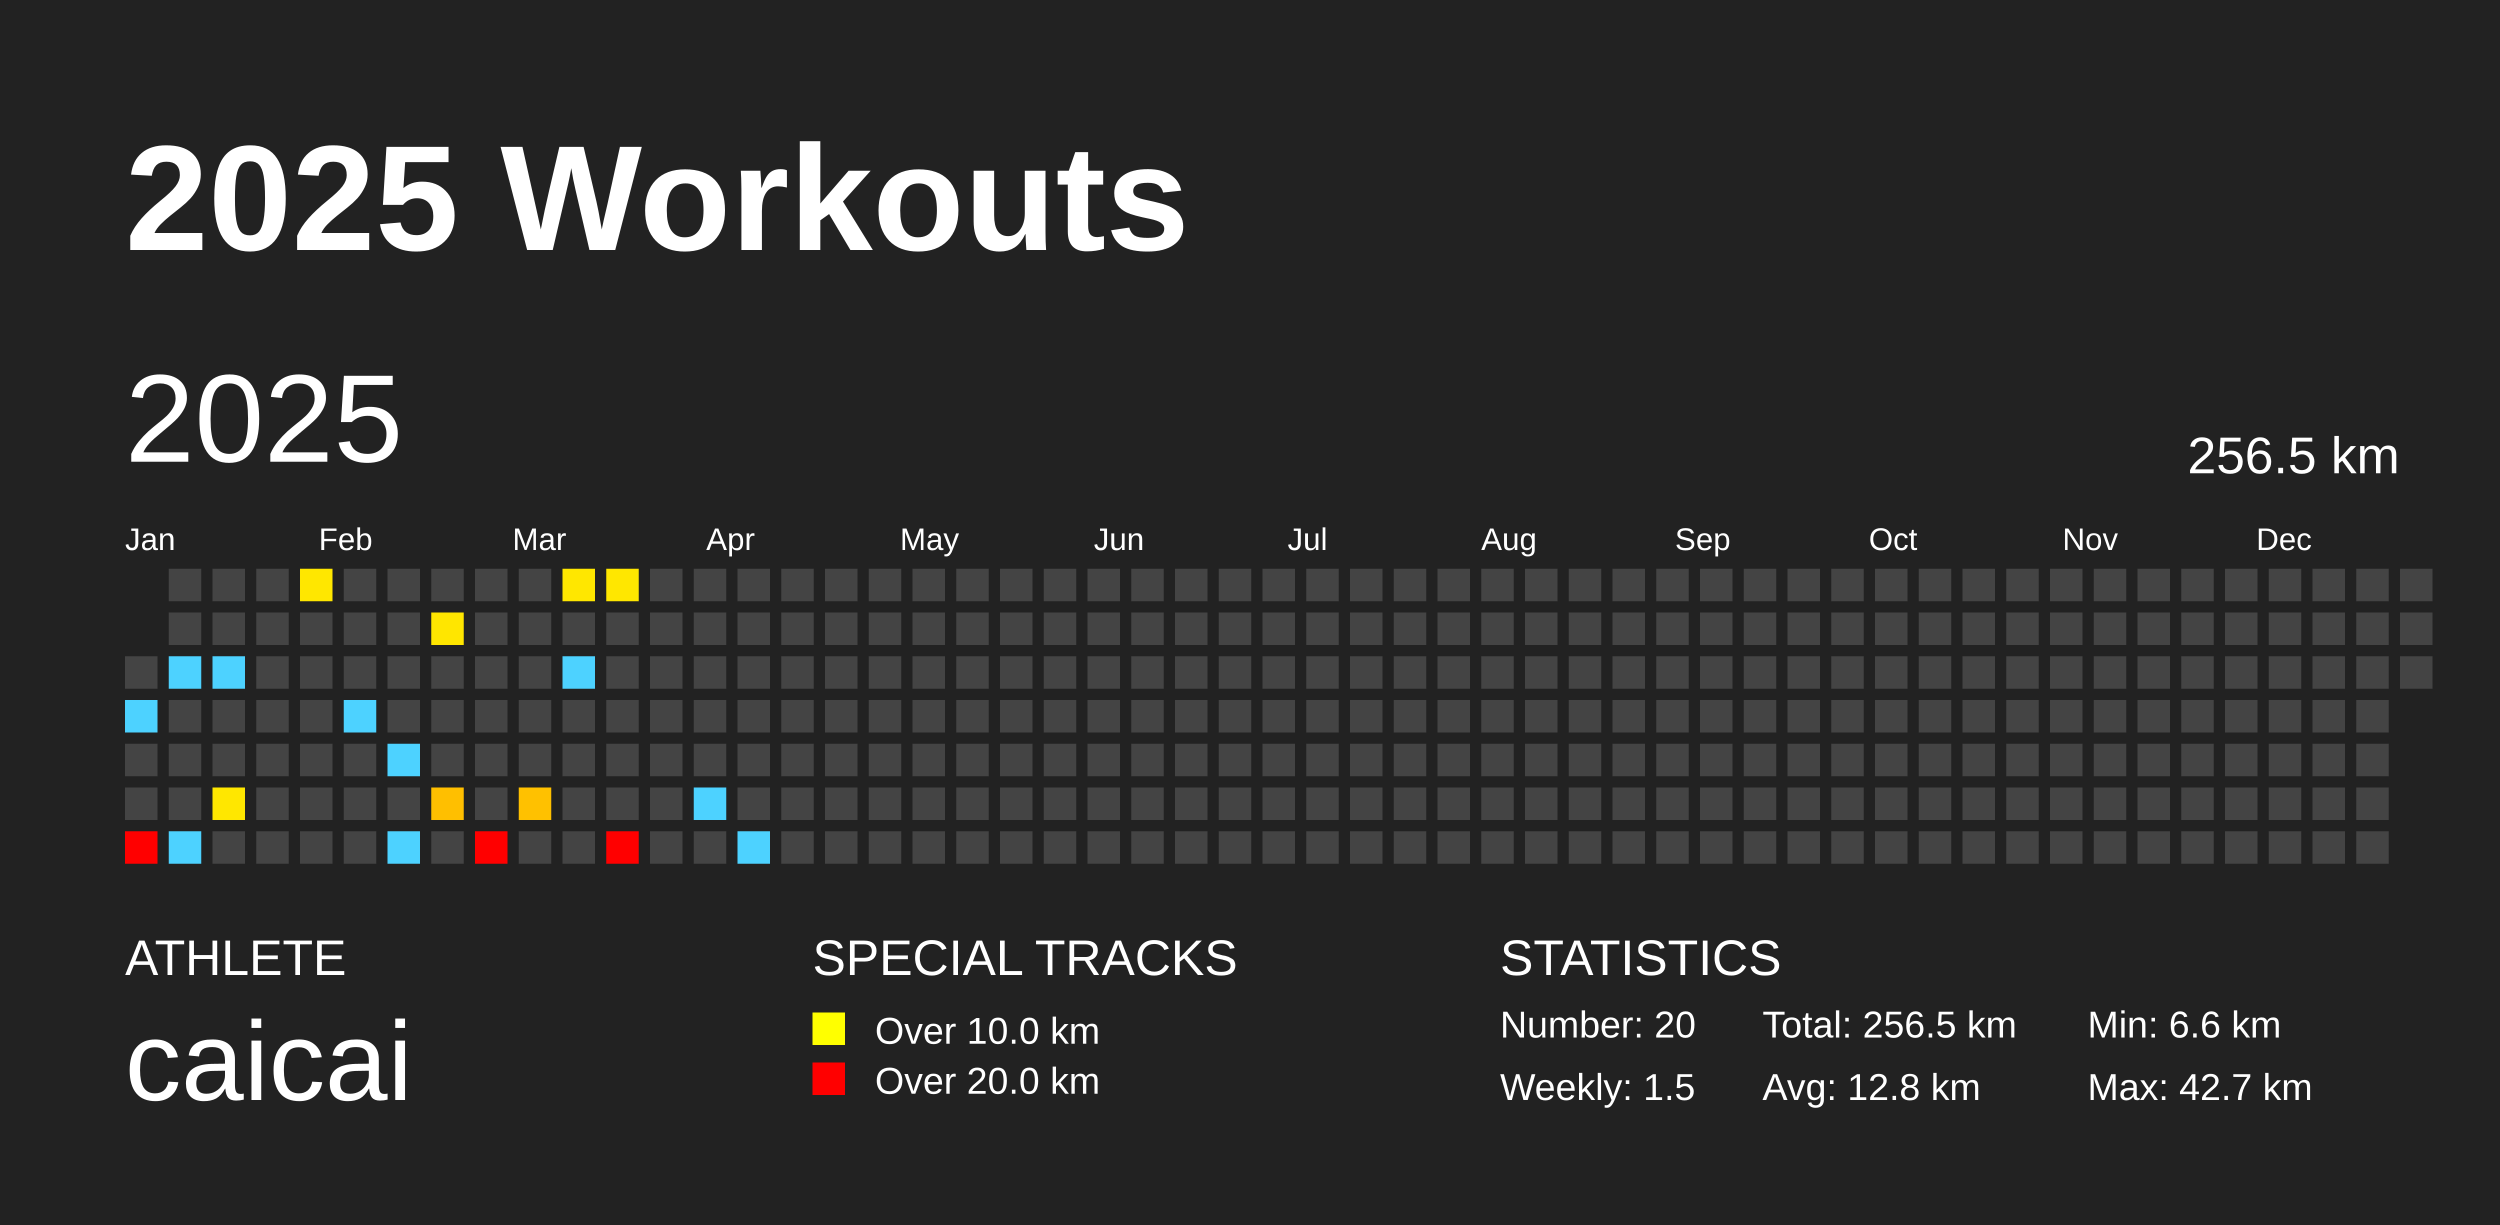
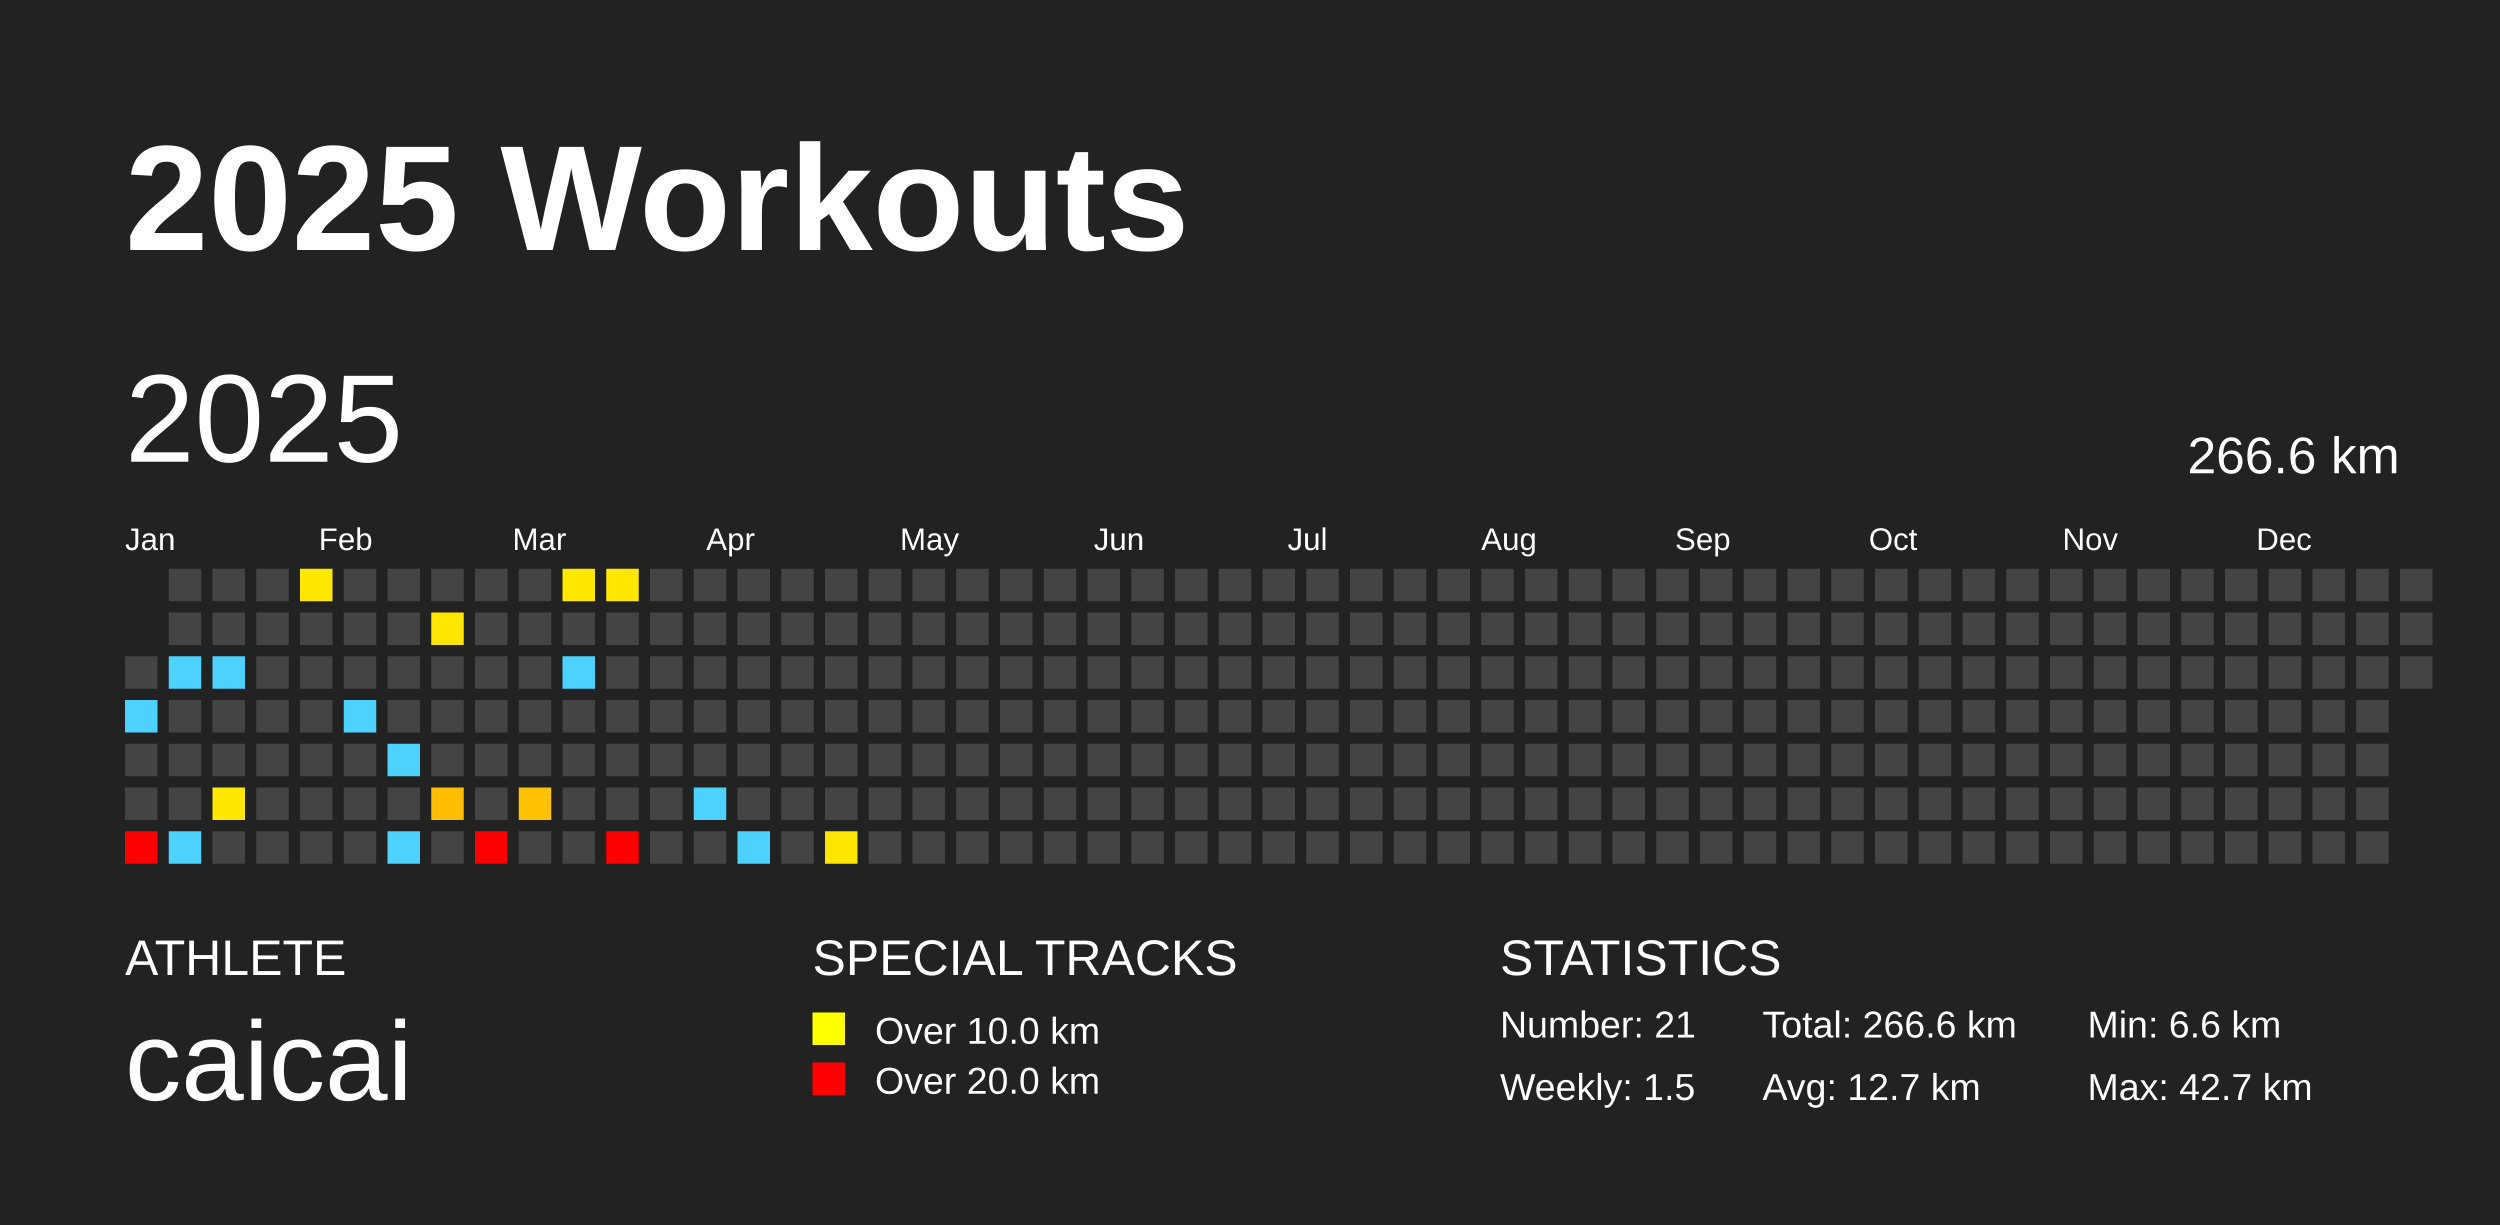
<svg xmlns="http://www.w3.org/2000/svg" baseProfile="full" height="98mm" version="1.1" viewBox="0,0,200,98" width="200mm">
  <defs />
  <rect fill="#222222" height="98" width="200" x="0" y="0" />
  <text fill="#FFFFFF" style="font-size:12px; font-family:Arial; font-weight:bold;" x="10" y="20">2025 Workouts</text>
  <text fill="#FFFFFF" style="font-size:4px; font-family:Arial" x="10" y="78">ATHLETE</text>
  <text fill="#FFFFFF" style="font-size:9px; font-family:Arial" x="10" y="88">caicai</text>
  <text fill="#FFFFFF" style="font-size:4px; font-family:Arial" x="65" y="78">SPECIAL TRACKS</text>
  <rect fill="yellow" height="2.6" width="2.6" x="65" y="81" />
  <text fill="#FFFFFF" style="font-size:3px; font-family:Arial" x="70" y="83.5">Over 10.0 km</text>
  <rect fill="red" height="2.6" width="2.6" x="65" y="85" />
  <text fill="#FFFFFF" style="font-size:3px; font-family:Arial" x="70" y="87.5">Over 20.0 km</text>
  <text fill="#FFFFFF" style="font-size:4px; font-family:Arial" x="120" y="78">STATISTICS</text>
-   <text fill="#FFFFFF" style="font-size:3px; font-family:Arial" x="120" y="83">Number: 20</text>
+   <text fill="#FFFFFF" style="font-size:3px; font-family:Arial" x="120" y="83">Number: 21</text>
  <text fill="#FFFFFF" style="font-size:3px; font-family:Arial" x="120" y="88">Weekly: 1.5</text>
-   <text fill="#FFFFFF" style="font-size:3px; font-family:Arial" x="141" y="83">Total: 256.5 km</text>
-   <text fill="#FFFFFF" style="font-size:3px; font-family:Arial" x="141" y="88">Avg: 12.8 km</text>
+   <text fill="#FFFFFF" style="font-size:3px; font-family:Arial" x="141" y="83">Total: 266.6 km</text>
+   <text fill="#FFFFFF" style="font-size:3px; font-family:Arial" x="141" y="88">Avg: 12.7 km</text>
  <text fill="#FFFFFF" style="font-size:3px; font-family:Arial" x="167" y="83">Min: 6.6 km</text>
  <text fill="#FFFFFF" style="font-size:3px; font-family:Arial" x="167" y="88">Max: 42.7 km</text>
  <text dominant-baseline="hanging" fill="#FFFFFF" style="font-size:10.0px; font-family:Arial;" x="10" y="30">2025</text>
-   <text dominant-baseline="hanging" fill="#FFFFFF" style="font-size:4.125px; font-family:Arial;" x="175" y="35">256.5 km</text>
+   <text dominant-baseline="hanging" fill="#FFFFFF" style="font-size:4.125px; font-family:Arial;" x="175" y="35">266.6 km</text>
  <text fill="#FFFFFF" style="font-size:2.5px; font-family:Arial" x="10.0" y="44">Jan</text>
  <text fill="#FFFFFF" style="font-size:2.5px; font-family:Arial" x="25.5" y="44">Feb</text>
  <text fill="#FFFFFF" style="font-size:2.5px; font-family:Arial" x="41.0" y="44">Mar</text>
  <text fill="#FFFFFF" style="font-size:2.5px; font-family:Arial" x="56.5" y="44">Apr</text>
  <text fill="#FFFFFF" style="font-size:2.5px; font-family:Arial" x="72.0" y="44">May</text>
  <text fill="#FFFFFF" style="font-size:2.5px; font-family:Arial" x="87.5" y="44">Jun</text>
  <text fill="#FFFFFF" style="font-size:2.5px; font-family:Arial" x="103.0" y="44">Jul</text>
  <text fill="#FFFFFF" style="font-size:2.5px; font-family:Arial" x="118.5" y="44">Aug</text>
  <text fill="#FFFFFF" style="font-size:2.5px; font-family:Arial" x="134.0" y="44">Sep</text>
  <text fill="#FFFFFF" style="font-size:2.5px; font-family:Arial" x="149.5" y="44">Oct</text>
  <text fill="#FFFFFF" style="font-size:2.5px; font-family:Arial" x="165.0" y="44">Nov</text>
  <text fill="#FFFFFF" style="font-size:2.5px; font-family:Arial" x="180.5" y="44">Dec</text>
  <rect fill="#444444" height="2.6" width="2.6" x="10.0" y="52.5" />
  <rect fill="#4dd2ff" height="2.6" width="2.6" x="10.0" y="56.0" />
  <rect fill="#444444" height="2.6" width="2.6" x="10.0" y="59.5" />
  <rect fill="#444444" height="2.6" width="2.6" x="10.0" y="63.0" />
  <rect fill="red" height="2.6" width="2.6" x="10.0" y="66.5" />
  <rect fill="#444444" height="2.6" width="2.6" x="13.5" y="45.5" />
  <rect fill="#444444" height="2.6" width="2.6" x="13.5" y="49.0" />
  <rect fill="#4dd2ff" height="2.6" width="2.6" x="13.5" y="52.5" />
  <rect fill="#444444" height="2.6" width="2.6" x="13.5" y="56.0" />
  <rect fill="#444444" height="2.6" width="2.6" x="13.5" y="59.5" />
  <rect fill="#444444" height="2.6" width="2.6" x="13.5" y="63.0" />
  <rect fill="#4dd2ff" height="2.6" width="2.6" x="13.5" y="66.5" />
  <rect fill="#444444" height="2.6" width="2.6" x="17.0" y="45.5" />
  <rect fill="#444444" height="2.6" width="2.6" x="17.0" y="49.0" />
  <rect fill="#4dd2ff" height="2.6" width="2.6" x="17.0" y="52.5" />
  <rect fill="#444444" height="2.6" width="2.6" x="17.0" y="56.0" />
  <rect fill="#444444" height="2.6" width="2.6" x="17.0" y="59.5" />
  <rect fill="#ffe700" height="2.6" width="2.6" x="17.0" y="63.0" />
  <rect fill="#444444" height="2.6" width="2.6" x="17.0" y="66.5" />
  <rect fill="#444444" height="2.6" width="2.6" x="20.5" y="45.5" />
  <rect fill="#444444" height="2.6" width="2.6" x="20.5" y="49.0" />
  <rect fill="#444444" height="2.6" width="2.6" x="20.5" y="52.5" />
  <rect fill="#444444" height="2.6" width="2.6" x="20.5" y="56.0" />
  <rect fill="#444444" height="2.6" width="2.6" x="20.5" y="59.5" />
  <rect fill="#444444" height="2.6" width="2.6" x="20.5" y="63.0" />
  <rect fill="#444444" height="2.6" width="2.6" x="20.5" y="66.5" />
  <rect fill="#ffe700" height="2.6" width="2.6" x="24.0" y="45.5" />
  <rect fill="#444444" height="2.6" width="2.6" x="24.0" y="49.0" />
  <rect fill="#444444" height="2.6" width="2.6" x="24.0" y="52.5" />
  <rect fill="#444444" height="2.6" width="2.6" x="24.0" y="56.0" />
  <rect fill="#444444" height="2.6" width="2.6" x="24.0" y="59.5" />
  <rect fill="#444444" height="2.6" width="2.6" x="24.0" y="63.0" />
  <rect fill="#444444" height="2.6" width="2.6" x="24.0" y="66.5" />
  <rect fill="#444444" height="2.6" width="2.6" x="27.5" y="45.5" />
  <rect fill="#444444" height="2.6" width="2.6" x="27.5" y="49.0" />
  <rect fill="#444444" height="2.6" width="2.6" x="27.5" y="52.5" />
  <rect fill="#4dd2ff" height="2.6" width="2.6" x="27.5" y="56.0" />
  <rect fill="#444444" height="2.6" width="2.6" x="27.5" y="59.5" />
  <rect fill="#444444" height="2.6" width="2.6" x="27.5" y="63.0" />
  <rect fill="#444444" height="2.6" width="2.6" x="27.5" y="66.5" />
  <rect fill="#444444" height="2.6" width="2.6" x="31.0" y="45.5" />
  <rect fill="#444444" height="2.6" width="2.6" x="31.0" y="49.0" />
  <rect fill="#444444" height="2.6" width="2.6" x="31.0" y="52.5" />
  <rect fill="#444444" height="2.6" width="2.6" x="31.0" y="56.0" />
  <rect fill="#4dd2ff" height="2.6" width="2.6" x="31.0" y="59.5" />
  <rect fill="#444444" height="2.6" width="2.6" x="31.0" y="63.0" />
  <rect fill="#4dd2ff" height="2.6" width="2.6" x="31.0" y="66.5" />
  <rect fill="#444444" height="2.6" width="2.6" x="34.5" y="45.5" />
  <rect fill="#ffe600" height="2.6" width="2.6" x="34.5" y="49.0" />
  <rect fill="#444444" height="2.6" width="2.6" x="34.5" y="52.5" />
  <rect fill="#444444" height="2.6" width="2.6" x="34.5" y="56.0" />
  <rect fill="#444444" height="2.6" width="2.6" x="34.5" y="59.5" />
  <rect fill="#ffbf00" height="2.6" width="2.6" x="34.5" y="63.0" />
  <rect fill="#444444" height="2.6" width="2.6" x="34.5" y="66.5" />
  <rect fill="#444444" height="2.6" width="2.6" x="38.0" y="45.5" />
  <rect fill="#444444" height="2.6" width="2.6" x="38.0" y="49.0" />
  <rect fill="#444444" height="2.6" width="2.6" x="38.0" y="52.5" />
  <rect fill="#444444" height="2.6" width="2.6" x="38.0" y="56.0" />
  <rect fill="#444444" height="2.6" width="2.6" x="38.0" y="59.5" />
  <rect fill="#444444" height="2.6" width="2.6" x="38.0" y="63.0" />
  <rect fill="red" height="2.6" width="2.6" x="38.0" y="66.5" />
  <rect fill="#444444" height="2.6" width="2.6" x="41.5" y="45.5" />
  <rect fill="#444444" height="2.6" width="2.6" x="41.5" y="49.0" />
  <rect fill="#444444" height="2.6" width="2.6" x="41.5" y="52.5" />
  <rect fill="#444444" height="2.6" width="2.6" x="41.5" y="56.0" />
  <rect fill="#444444" height="2.6" width="2.6" x="41.5" y="59.5" />
  <rect fill="#ffc100" height="2.6" width="2.6" x="41.5" y="63.0" />
  <rect fill="#444444" height="2.6" width="2.6" x="41.5" y="66.5" />
  <rect fill="#ffe700" height="2.6" width="2.6" x="45.0" y="45.5" />
  <rect fill="#444444" height="2.6" width="2.6" x="45.0" y="49.0" />
  <rect fill="#4dd2ff" height="2.6" width="2.6" x="45.0" y="52.5" />
  <rect fill="#444444" height="2.6" width="2.6" x="45.0" y="56.0" />
  <rect fill="#444444" height="2.6" width="2.6" x="45.0" y="59.5" />
  <rect fill="#444444" height="2.6" width="2.6" x="45.0" y="63.0" />
  <rect fill="#444444" height="2.6" width="2.6" x="45.0" y="66.5" />
  <rect fill="#ffe700" height="2.6" width="2.6" x="48.5" y="45.5" />
  <rect fill="#444444" height="2.6" width="2.6" x="48.5" y="49.0" />
  <rect fill="#444444" height="2.6" width="2.6" x="48.5" y="52.5" />
  <rect fill="#444444" height="2.6" width="2.6" x="48.5" y="56.0" />
  <rect fill="#444444" height="2.6" width="2.6" x="48.5" y="59.5" />
  <rect fill="#444444" height="2.6" width="2.6" x="48.5" y="63.0" />
  <rect fill="red" height="2.6" width="2.6" x="48.5" y="66.5" />
  <rect fill="#444444" height="2.6" width="2.6" x="52.0" y="45.5" />
  <rect fill="#444444" height="2.6" width="2.6" x="52.0" y="49.0" />
  <rect fill="#444444" height="2.6" width="2.6" x="52.0" y="52.5" />
  <rect fill="#444444" height="2.6" width="2.6" x="52.0" y="56.0" />
  <rect fill="#444444" height="2.6" width="2.6" x="52.0" y="59.5" />
  <rect fill="#444444" height="2.6" width="2.6" x="52.0" y="63.0" />
  <rect fill="#444444" height="2.6" width="2.6" x="52.0" y="66.5" />
  <rect fill="#444444" height="2.6" width="2.6" x="55.5" y="45.5" />
  <rect fill="#444444" height="2.6" width="2.6" x="55.5" y="49.0" />
  <rect fill="#444444" height="2.6" width="2.6" x="55.5" y="52.5" />
  <rect fill="#444444" height="2.6" width="2.6" x="55.5" y="56.0" />
  <rect fill="#444444" height="2.6" width="2.6" x="55.5" y="59.5" />
  <rect fill="#4dd2ff" height="2.6" width="2.6" x="55.5" y="63.0" />
  <rect fill="#444444" height="2.6" width="2.6" x="55.5" y="66.5" />
  <rect fill="#444444" height="2.6" width="2.6" x="59.0" y="45.5" />
  <rect fill="#444444" height="2.6" width="2.6" x="59.0" y="49.0" />
  <rect fill="#444444" height="2.6" width="2.6" x="59.0" y="52.5" />
  <rect fill="#444444" height="2.6" width="2.6" x="59.0" y="56.0" />
  <rect fill="#444444" height="2.6" width="2.6" x="59.0" y="59.5" />
  <rect fill="#444444" height="2.6" width="2.6" x="59.0" y="63.0" />
  <rect fill="#4dd2ff" height="2.6" width="2.6" x="59.0" y="66.5" />
  <rect fill="#444444" height="2.6" width="2.6" x="62.5" y="45.5" />
  <rect fill="#444444" height="2.6" width="2.6" x="62.5" y="49.0" />
  <rect fill="#444444" height="2.6" width="2.6" x="62.5" y="52.5" />
  <rect fill="#444444" height="2.6" width="2.6" x="62.5" y="56.0" />
  <rect fill="#444444" height="2.6" width="2.6" x="62.5" y="59.5" />
  <rect fill="#444444" height="2.6" width="2.6" x="62.5" y="63.0" />
  <rect fill="#444444" height="2.6" width="2.6" x="62.5" y="66.5" />
  <rect fill="#444444" height="2.6" width="2.6" x="66.0" y="45.5" />
  <rect fill="#444444" height="2.6" width="2.6" x="66.0" y="49.0" />
  <rect fill="#444444" height="2.6" width="2.6" x="66.0" y="52.5" />
  <rect fill="#444444" height="2.6" width="2.6" x="66.0" y="56.0" />
  <rect fill="#444444" height="2.6" width="2.6" x="66.0" y="59.5" />
  <rect fill="#444444" height="2.6" width="2.6" x="66.0" y="63.0" />
-   <rect fill="#444444" height="2.6" width="2.6" x="66.0" y="66.5" />
+   <rect fill="#ffe600" height="2.6" width="2.6" x="66.0" y="66.5" />
  <rect fill="#444444" height="2.6" width="2.6" x="69.5" y="45.5" />
  <rect fill="#444444" height="2.6" width="2.6" x="69.5" y="49.0" />
  <rect fill="#444444" height="2.6" width="2.6" x="69.5" y="52.5" />
  <rect fill="#444444" height="2.6" width="2.6" x="69.5" y="56.0" />
  <rect fill="#444444" height="2.6" width="2.6" x="69.5" y="59.5" />
  <rect fill="#444444" height="2.6" width="2.6" x="69.5" y="63.0" />
  <rect fill="#444444" height="2.6" width="2.6" x="69.5" y="66.5" />
  <rect fill="#444444" height="2.6" width="2.6" x="73.0" y="45.5" />
  <rect fill="#444444" height="2.6" width="2.6" x="73.0" y="49.0" />
  <rect fill="#444444" height="2.6" width="2.6" x="73.0" y="52.5" />
  <rect fill="#444444" height="2.6" width="2.6" x="73.0" y="56.0" />
  <rect fill="#444444" height="2.6" width="2.6" x="73.0" y="59.5" />
  <rect fill="#444444" height="2.6" width="2.6" x="73.0" y="63.0" />
  <rect fill="#444444" height="2.6" width="2.6" x="73.0" y="66.5" />
  <rect fill="#444444" height="2.6" width="2.6" x="76.5" y="45.5" />
  <rect fill="#444444" height="2.6" width="2.6" x="76.5" y="49.0" />
  <rect fill="#444444" height="2.6" width="2.6" x="76.5" y="52.5" />
  <rect fill="#444444" height="2.6" width="2.6" x="76.5" y="56.0" />
  <rect fill="#444444" height="2.6" width="2.6" x="76.5" y="59.5" />
  <rect fill="#444444" height="2.6" width="2.6" x="76.5" y="63.0" />
  <rect fill="#444444" height="2.6" width="2.6" x="76.5" y="66.5" />
  <rect fill="#444444" height="2.6" width="2.6" x="80.0" y="45.5" />
  <rect fill="#444444" height="2.6" width="2.6" x="80.0" y="49.0" />
  <rect fill="#444444" height="2.6" width="2.6" x="80.0" y="52.5" />
  <rect fill="#444444" height="2.6" width="2.6" x="80.0" y="56.0" />
  <rect fill="#444444" height="2.6" width="2.6" x="80.0" y="59.5" />
  <rect fill="#444444" height="2.6" width="2.6" x="80.0" y="63.0" />
  <rect fill="#444444" height="2.6" width="2.6" x="80.0" y="66.5" />
  <rect fill="#444444" height="2.6" width="2.6" x="83.5" y="45.5" />
  <rect fill="#444444" height="2.6" width="2.6" x="83.5" y="49.0" />
  <rect fill="#444444" height="2.6" width="2.6" x="83.5" y="52.5" />
  <rect fill="#444444" height="2.6" width="2.6" x="83.5" y="56.0" />
  <rect fill="#444444" height="2.6" width="2.6" x="83.5" y="59.5" />
  <rect fill="#444444" height="2.6" width="2.6" x="83.5" y="63.0" />
  <rect fill="#444444" height="2.6" width="2.6" x="83.5" y="66.5" />
  <rect fill="#444444" height="2.6" width="2.6" x="87.0" y="45.5" />
  <rect fill="#444444" height="2.6" width="2.6" x="87.0" y="49.0" />
  <rect fill="#444444" height="2.6" width="2.6" x="87.0" y="52.5" />
  <rect fill="#444444" height="2.6" width="2.6" x="87.0" y="56.0" />
  <rect fill="#444444" height="2.6" width="2.6" x="87.0" y="59.5" />
  <rect fill="#444444" height="2.6" width="2.6" x="87.0" y="63.0" />
  <rect fill="#444444" height="2.6" width="2.6" x="87.0" y="66.5" />
  <rect fill="#444444" height="2.6" width="2.6" x="90.5" y="45.5" />
  <rect fill="#444444" height="2.6" width="2.6" x="90.5" y="49.0" />
  <rect fill="#444444" height="2.6" width="2.6" x="90.5" y="52.5" />
  <rect fill="#444444" height="2.6" width="2.6" x="90.5" y="56.0" />
  <rect fill="#444444" height="2.6" width="2.6" x="90.5" y="59.5" />
  <rect fill="#444444" height="2.6" width="2.6" x="90.5" y="63.0" />
  <rect fill="#444444" height="2.6" width="2.6" x="90.5" y="66.5" />
  <rect fill="#444444" height="2.6" width="2.6" x="94.0" y="45.5" />
  <rect fill="#444444" height="2.6" width="2.6" x="94.0" y="49.0" />
  <rect fill="#444444" height="2.6" width="2.6" x="94.0" y="52.5" />
  <rect fill="#444444" height="2.6" width="2.6" x="94.0" y="56.0" />
  <rect fill="#444444" height="2.6" width="2.6" x="94.0" y="59.5" />
  <rect fill="#444444" height="2.6" width="2.6" x="94.0" y="63.0" />
  <rect fill="#444444" height="2.6" width="2.6" x="94.0" y="66.5" />
  <rect fill="#444444" height="2.6" width="2.6" x="97.5" y="45.5" />
  <rect fill="#444444" height="2.6" width="2.6" x="97.5" y="49.0" />
  <rect fill="#444444" height="2.6" width="2.6" x="97.5" y="52.5" />
  <rect fill="#444444" height="2.6" width="2.6" x="97.5" y="56.0" />
  <rect fill="#444444" height="2.6" width="2.6" x="97.5" y="59.5" />
  <rect fill="#444444" height="2.6" width="2.6" x="97.5" y="63.0" />
  <rect fill="#444444" height="2.6" width="2.6" x="97.5" y="66.5" />
  <rect fill="#444444" height="2.6" width="2.6" x="101.0" y="45.5" />
  <rect fill="#444444" height="2.6" width="2.6" x="101.0" y="49.0" />
  <rect fill="#444444" height="2.6" width="2.6" x="101.0" y="52.5" />
  <rect fill="#444444" height="2.6" width="2.6" x="101.0" y="56.0" />
  <rect fill="#444444" height="2.6" width="2.6" x="101.0" y="59.5" />
  <rect fill="#444444" height="2.6" width="2.6" x="101.0" y="63.0" />
  <rect fill="#444444" height="2.6" width="2.6" x="101.0" y="66.5" />
  <rect fill="#444444" height="2.6" width="2.6" x="104.5" y="45.5" />
  <rect fill="#444444" height="2.6" width="2.6" x="104.5" y="49.0" />
  <rect fill="#444444" height="2.6" width="2.6" x="104.5" y="52.5" />
  <rect fill="#444444" height="2.6" width="2.6" x="104.5" y="56.0" />
  <rect fill="#444444" height="2.6" width="2.6" x="104.5" y="59.5" />
  <rect fill="#444444" height="2.6" width="2.6" x="104.5" y="63.0" />
  <rect fill="#444444" height="2.6" width="2.6" x="104.5" y="66.5" />
  <rect fill="#444444" height="2.6" width="2.6" x="108.0" y="45.5" />
  <rect fill="#444444" height="2.6" width="2.6" x="108.0" y="49.0" />
  <rect fill="#444444" height="2.6" width="2.6" x="108.0" y="52.5" />
  <rect fill="#444444" height="2.6" width="2.6" x="108.0" y="56.0" />
  <rect fill="#444444" height="2.6" width="2.6" x="108.0" y="59.5" />
  <rect fill="#444444" height="2.6" width="2.6" x="108.0" y="63.0" />
  <rect fill="#444444" height="2.6" width="2.6" x="108.0" y="66.5" />
  <rect fill="#444444" height="2.6" width="2.6" x="111.5" y="45.5" />
  <rect fill="#444444" height="2.6" width="2.6" x="111.5" y="49.0" />
  <rect fill="#444444" height="2.6" width="2.6" x="111.5" y="52.5" />
  <rect fill="#444444" height="2.6" width="2.6" x="111.5" y="56.0" />
  <rect fill="#444444" height="2.6" width="2.6" x="111.5" y="59.5" />
  <rect fill="#444444" height="2.6" width="2.6" x="111.5" y="63.0" />
  <rect fill="#444444" height="2.6" width="2.6" x="111.5" y="66.5" />
  <rect fill="#444444" height="2.6" width="2.6" x="115.0" y="45.5" />
  <rect fill="#444444" height="2.6" width="2.6" x="115.0" y="49.0" />
  <rect fill="#444444" height="2.6" width="2.6" x="115.0" y="52.5" />
  <rect fill="#444444" height="2.6" width="2.6" x="115.0" y="56.0" />
  <rect fill="#444444" height="2.6" width="2.6" x="115.0" y="59.5" />
  <rect fill="#444444" height="2.6" width="2.6" x="115.0" y="63.0" />
  <rect fill="#444444" height="2.6" width="2.6" x="115.0" y="66.5" />
  <rect fill="#444444" height="2.6" width="2.6" x="118.5" y="45.5" />
  <rect fill="#444444" height="2.6" width="2.6" x="118.5" y="49.0" />
  <rect fill="#444444" height="2.6" width="2.6" x="118.5" y="52.5" />
  <rect fill="#444444" height="2.6" width="2.6" x="118.5" y="56.0" />
  <rect fill="#444444" height="2.6" width="2.6" x="118.5" y="59.5" />
  <rect fill="#444444" height="2.6" width="2.6" x="118.5" y="63.0" />
  <rect fill="#444444" height="2.6" width="2.6" x="118.5" y="66.5" />
  <rect fill="#444444" height="2.6" width="2.6" x="122.0" y="45.5" />
  <rect fill="#444444" height="2.6" width="2.6" x="122.0" y="49.0" />
  <rect fill="#444444" height="2.6" width="2.6" x="122.0" y="52.5" />
  <rect fill="#444444" height="2.6" width="2.6" x="122.0" y="56.0" />
  <rect fill="#444444" height="2.6" width="2.6" x="122.0" y="59.5" />
  <rect fill="#444444" height="2.6" width="2.6" x="122.0" y="63.0" />
  <rect fill="#444444" height="2.6" width="2.6" x="122.0" y="66.5" />
  <rect fill="#444444" height="2.6" width="2.6" x="125.5" y="45.5" />
  <rect fill="#444444" height="2.6" width="2.6" x="125.5" y="49.0" />
  <rect fill="#444444" height="2.6" width="2.6" x="125.5" y="52.5" />
  <rect fill="#444444" height="2.6" width="2.6" x="125.5" y="56.0" />
  <rect fill="#444444" height="2.6" width="2.6" x="125.5" y="59.5" />
  <rect fill="#444444" height="2.6" width="2.6" x="125.5" y="63.0" />
  <rect fill="#444444" height="2.6" width="2.6" x="125.5" y="66.5" />
  <rect fill="#444444" height="2.6" width="2.6" x="129.0" y="45.5" />
  <rect fill="#444444" height="2.6" width="2.6" x="129.0" y="49.0" />
  <rect fill="#444444" height="2.6" width="2.6" x="129.0" y="52.5" />
  <rect fill="#444444" height="2.6" width="2.6" x="129.0" y="56.0" />
  <rect fill="#444444" height="2.6" width="2.6" x="129.0" y="59.5" />
  <rect fill="#444444" height="2.6" width="2.6" x="129.0" y="63.0" />
  <rect fill="#444444" height="2.6" width="2.6" x="129.0" y="66.5" />
  <rect fill="#444444" height="2.6" width="2.6" x="132.5" y="45.5" />
  <rect fill="#444444" height="2.6" width="2.6" x="132.5" y="49.0" />
  <rect fill="#444444" height="2.6" width="2.6" x="132.5" y="52.5" />
  <rect fill="#444444" height="2.6" width="2.6" x="132.5" y="56.0" />
  <rect fill="#444444" height="2.6" width="2.6" x="132.5" y="59.5" />
  <rect fill="#444444" height="2.6" width="2.6" x="132.5" y="63.0" />
  <rect fill="#444444" height="2.6" width="2.6" x="132.5" y="66.5" />
  <rect fill="#444444" height="2.6" width="2.6" x="136.0" y="45.5" />
  <rect fill="#444444" height="2.6" width="2.6" x="136.0" y="49.0" />
  <rect fill="#444444" height="2.6" width="2.6" x="136.0" y="52.5" />
  <rect fill="#444444" height="2.6" width="2.6" x="136.0" y="56.0" />
  <rect fill="#444444" height="2.6" width="2.6" x="136.0" y="59.5" />
  <rect fill="#444444" height="2.6" width="2.6" x="136.0" y="63.0" />
  <rect fill="#444444" height="2.6" width="2.6" x="136.0" y="66.5" />
  <rect fill="#444444" height="2.6" width="2.6" x="139.5" y="45.5" />
  <rect fill="#444444" height="2.6" width="2.6" x="139.5" y="49.0" />
  <rect fill="#444444" height="2.6" width="2.6" x="139.5" y="52.5" />
  <rect fill="#444444" height="2.6" width="2.6" x="139.5" y="56.0" />
  <rect fill="#444444" height="2.6" width="2.6" x="139.5" y="59.5" />
  <rect fill="#444444" height="2.6" width="2.6" x="139.5" y="63.0" />
  <rect fill="#444444" height="2.6" width="2.6" x="139.5" y="66.5" />
  <rect fill="#444444" height="2.6" width="2.6" x="143.0" y="45.5" />
  <rect fill="#444444" height="2.6" width="2.6" x="143.0" y="49.0" />
  <rect fill="#444444" height="2.6" width="2.6" x="143.0" y="52.5" />
  <rect fill="#444444" height="2.6" width="2.6" x="143.0" y="56.0" />
  <rect fill="#444444" height="2.6" width="2.6" x="143.0" y="59.5" />
  <rect fill="#444444" height="2.6" width="2.6" x="143.0" y="63.0" />
  <rect fill="#444444" height="2.6" width="2.6" x="143.0" y="66.5" />
  <rect fill="#444444" height="2.6" width="2.6" x="146.5" y="45.5" />
  <rect fill="#444444" height="2.6" width="2.6" x="146.5" y="49.0" />
  <rect fill="#444444" height="2.6" width="2.6" x="146.5" y="52.5" />
  <rect fill="#444444" height="2.6" width="2.6" x="146.5" y="56.0" />
  <rect fill="#444444" height="2.6" width="2.6" x="146.5" y="59.5" />
  <rect fill="#444444" height="2.6" width="2.6" x="146.5" y="63.0" />
  <rect fill="#444444" height="2.6" width="2.6" x="146.5" y="66.5" />
  <rect fill="#444444" height="2.6" width="2.6" x="150.0" y="45.5" />
  <rect fill="#444444" height="2.6" width="2.6" x="150.0" y="49.0" />
  <rect fill="#444444" height="2.6" width="2.6" x="150.0" y="52.5" />
  <rect fill="#444444" height="2.6" width="2.6" x="150.0" y="56.0" />
  <rect fill="#444444" height="2.6" width="2.6" x="150.0" y="59.5" />
  <rect fill="#444444" height="2.6" width="2.6" x="150.0" y="63.0" />
  <rect fill="#444444" height="2.6" width="2.6" x="150.0" y="66.5" />
  <rect fill="#444444" height="2.6" width="2.6" x="153.5" y="45.5" />
  <rect fill="#444444" height="2.6" width="2.6" x="153.5" y="49.0" />
  <rect fill="#444444" height="2.6" width="2.6" x="153.5" y="52.5" />
  <rect fill="#444444" height="2.6" width="2.6" x="153.5" y="56.0" />
  <rect fill="#444444" height="2.6" width="2.6" x="153.5" y="59.5" />
  <rect fill="#444444" height="2.6" width="2.6" x="153.5" y="63.0" />
  <rect fill="#444444" height="2.6" width="2.6" x="153.5" y="66.5" />
  <rect fill="#444444" height="2.6" width="2.6" x="157.0" y="45.5" />
  <rect fill="#444444" height="2.6" width="2.6" x="157.0" y="49.0" />
  <rect fill="#444444" height="2.6" width="2.6" x="157.0" y="52.5" />
  <rect fill="#444444" height="2.6" width="2.6" x="157.0" y="56.0" />
  <rect fill="#444444" height="2.6" width="2.6" x="157.0" y="59.5" />
  <rect fill="#444444" height="2.6" width="2.6" x="157.0" y="63.0" />
  <rect fill="#444444" height="2.6" width="2.6" x="157.0" y="66.5" />
  <rect fill="#444444" height="2.6" width="2.6" x="160.5" y="45.5" />
  <rect fill="#444444" height="2.6" width="2.6" x="160.5" y="49.0" />
  <rect fill="#444444" height="2.6" width="2.6" x="160.5" y="52.5" />
  <rect fill="#444444" height="2.6" width="2.6" x="160.5" y="56.0" />
  <rect fill="#444444" height="2.6" width="2.6" x="160.5" y="59.5" />
  <rect fill="#444444" height="2.6" width="2.6" x="160.5" y="63.0" />
  <rect fill="#444444" height="2.6" width="2.6" x="160.5" y="66.5" />
  <rect fill="#444444" height="2.6" width="2.6" x="164.0" y="45.5" />
  <rect fill="#444444" height="2.6" width="2.6" x="164.0" y="49.0" />
  <rect fill="#444444" height="2.6" width="2.6" x="164.0" y="52.5" />
  <rect fill="#444444" height="2.6" width="2.6" x="164.0" y="56.0" />
  <rect fill="#444444" height="2.6" width="2.6" x="164.0" y="59.5" />
  <rect fill="#444444" height="2.6" width="2.6" x="164.0" y="63.0" />
  <rect fill="#444444" height="2.6" width="2.6" x="164.0" y="66.5" />
  <rect fill="#444444" height="2.6" width="2.6" x="167.5" y="45.5" />
  <rect fill="#444444" height="2.6" width="2.6" x="167.5" y="49.0" />
  <rect fill="#444444" height="2.6" width="2.6" x="167.5" y="52.5" />
  <rect fill="#444444" height="2.6" width="2.6" x="167.5" y="56.0" />
  <rect fill="#444444" height="2.6" width="2.6" x="167.5" y="59.5" />
  <rect fill="#444444" height="2.6" width="2.6" x="167.5" y="63.0" />
  <rect fill="#444444" height="2.6" width="2.6" x="167.5" y="66.5" />
  <rect fill="#444444" height="2.6" width="2.6" x="171.0" y="45.5" />
  <rect fill="#444444" height="2.6" width="2.6" x="171.0" y="49.0" />
  <rect fill="#444444" height="2.6" width="2.6" x="171.0" y="52.5" />
  <rect fill="#444444" height="2.6" width="2.6" x="171.0" y="56.0" />
  <rect fill="#444444" height="2.6" width="2.6" x="171.0" y="59.5" />
  <rect fill="#444444" height="2.6" width="2.6" x="171.0" y="63.0" />
  <rect fill="#444444" height="2.6" width="2.6" x="171.0" y="66.5" />
  <rect fill="#444444" height="2.6" width="2.6" x="174.5" y="45.5" />
  <rect fill="#444444" height="2.6" width="2.6" x="174.5" y="49.0" />
  <rect fill="#444444" height="2.6" width="2.6" x="174.5" y="52.5" />
  <rect fill="#444444" height="2.6" width="2.6" x="174.5" y="56.0" />
  <rect fill="#444444" height="2.6" width="2.6" x="174.5" y="59.5" />
  <rect fill="#444444" height="2.6" width="2.6" x="174.5" y="63.0" />
  <rect fill="#444444" height="2.6" width="2.6" x="174.5" y="66.5" />
  <rect fill="#444444" height="2.6" width="2.6" x="178.0" y="45.5" />
  <rect fill="#444444" height="2.6" width="2.6" x="178.0" y="49.0" />
  <rect fill="#444444" height="2.6" width="2.6" x="178.0" y="52.5" />
  <rect fill="#444444" height="2.6" width="2.6" x="178.0" y="56.0" />
  <rect fill="#444444" height="2.6" width="2.6" x="178.0" y="59.5" />
  <rect fill="#444444" height="2.6" width="2.6" x="178.0" y="63.0" />
  <rect fill="#444444" height="2.6" width="2.6" x="178.0" y="66.5" />
  <rect fill="#444444" height="2.6" width="2.6" x="181.5" y="45.5" />
  <rect fill="#444444" height="2.6" width="2.6" x="181.5" y="49.0" />
  <rect fill="#444444" height="2.6" width="2.6" x="181.5" y="52.5" />
  <rect fill="#444444" height="2.6" width="2.6" x="181.5" y="56.0" />
  <rect fill="#444444" height="2.6" width="2.6" x="181.5" y="59.5" />
  <rect fill="#444444" height="2.6" width="2.6" x="181.5" y="63.0" />
  <rect fill="#444444" height="2.6" width="2.6" x="181.5" y="66.5" />
  <rect fill="#444444" height="2.6" width="2.6" x="185.0" y="45.5" />
  <rect fill="#444444" height="2.6" width="2.6" x="185.0" y="49.0" />
  <rect fill="#444444" height="2.6" width="2.6" x="185.0" y="52.5" />
  <rect fill="#444444" height="2.6" width="2.6" x="185.0" y="56.0" />
  <rect fill="#444444" height="2.6" width="2.6" x="185.0" y="59.5" />
  <rect fill="#444444" height="2.6" width="2.6" x="185.0" y="63.0" />
  <rect fill="#444444" height="2.6" width="2.6" x="185.0" y="66.5" />
  <rect fill="#444444" height="2.6" width="2.6" x="188.5" y="45.5" />
  <rect fill="#444444" height="2.6" width="2.6" x="188.5" y="49.0" />
  <rect fill="#444444" height="2.6" width="2.6" x="188.5" y="52.5" />
  <rect fill="#444444" height="2.6" width="2.6" x="188.5" y="56.0" />
  <rect fill="#444444" height="2.6" width="2.6" x="188.5" y="59.5" />
  <rect fill="#444444" height="2.6" width="2.6" x="188.5" y="63.0" />
  <rect fill="#444444" height="2.6" width="2.6" x="188.5" y="66.5" />
  <rect fill="#444444" height="2.6" width="2.6" x="192.0" y="45.5" />
  <rect fill="#444444" height="2.6" width="2.6" x="192.0" y="49.0" />
  <rect fill="#444444" height="2.6" width="2.6" x="192.0" y="52.5" />
</svg>
